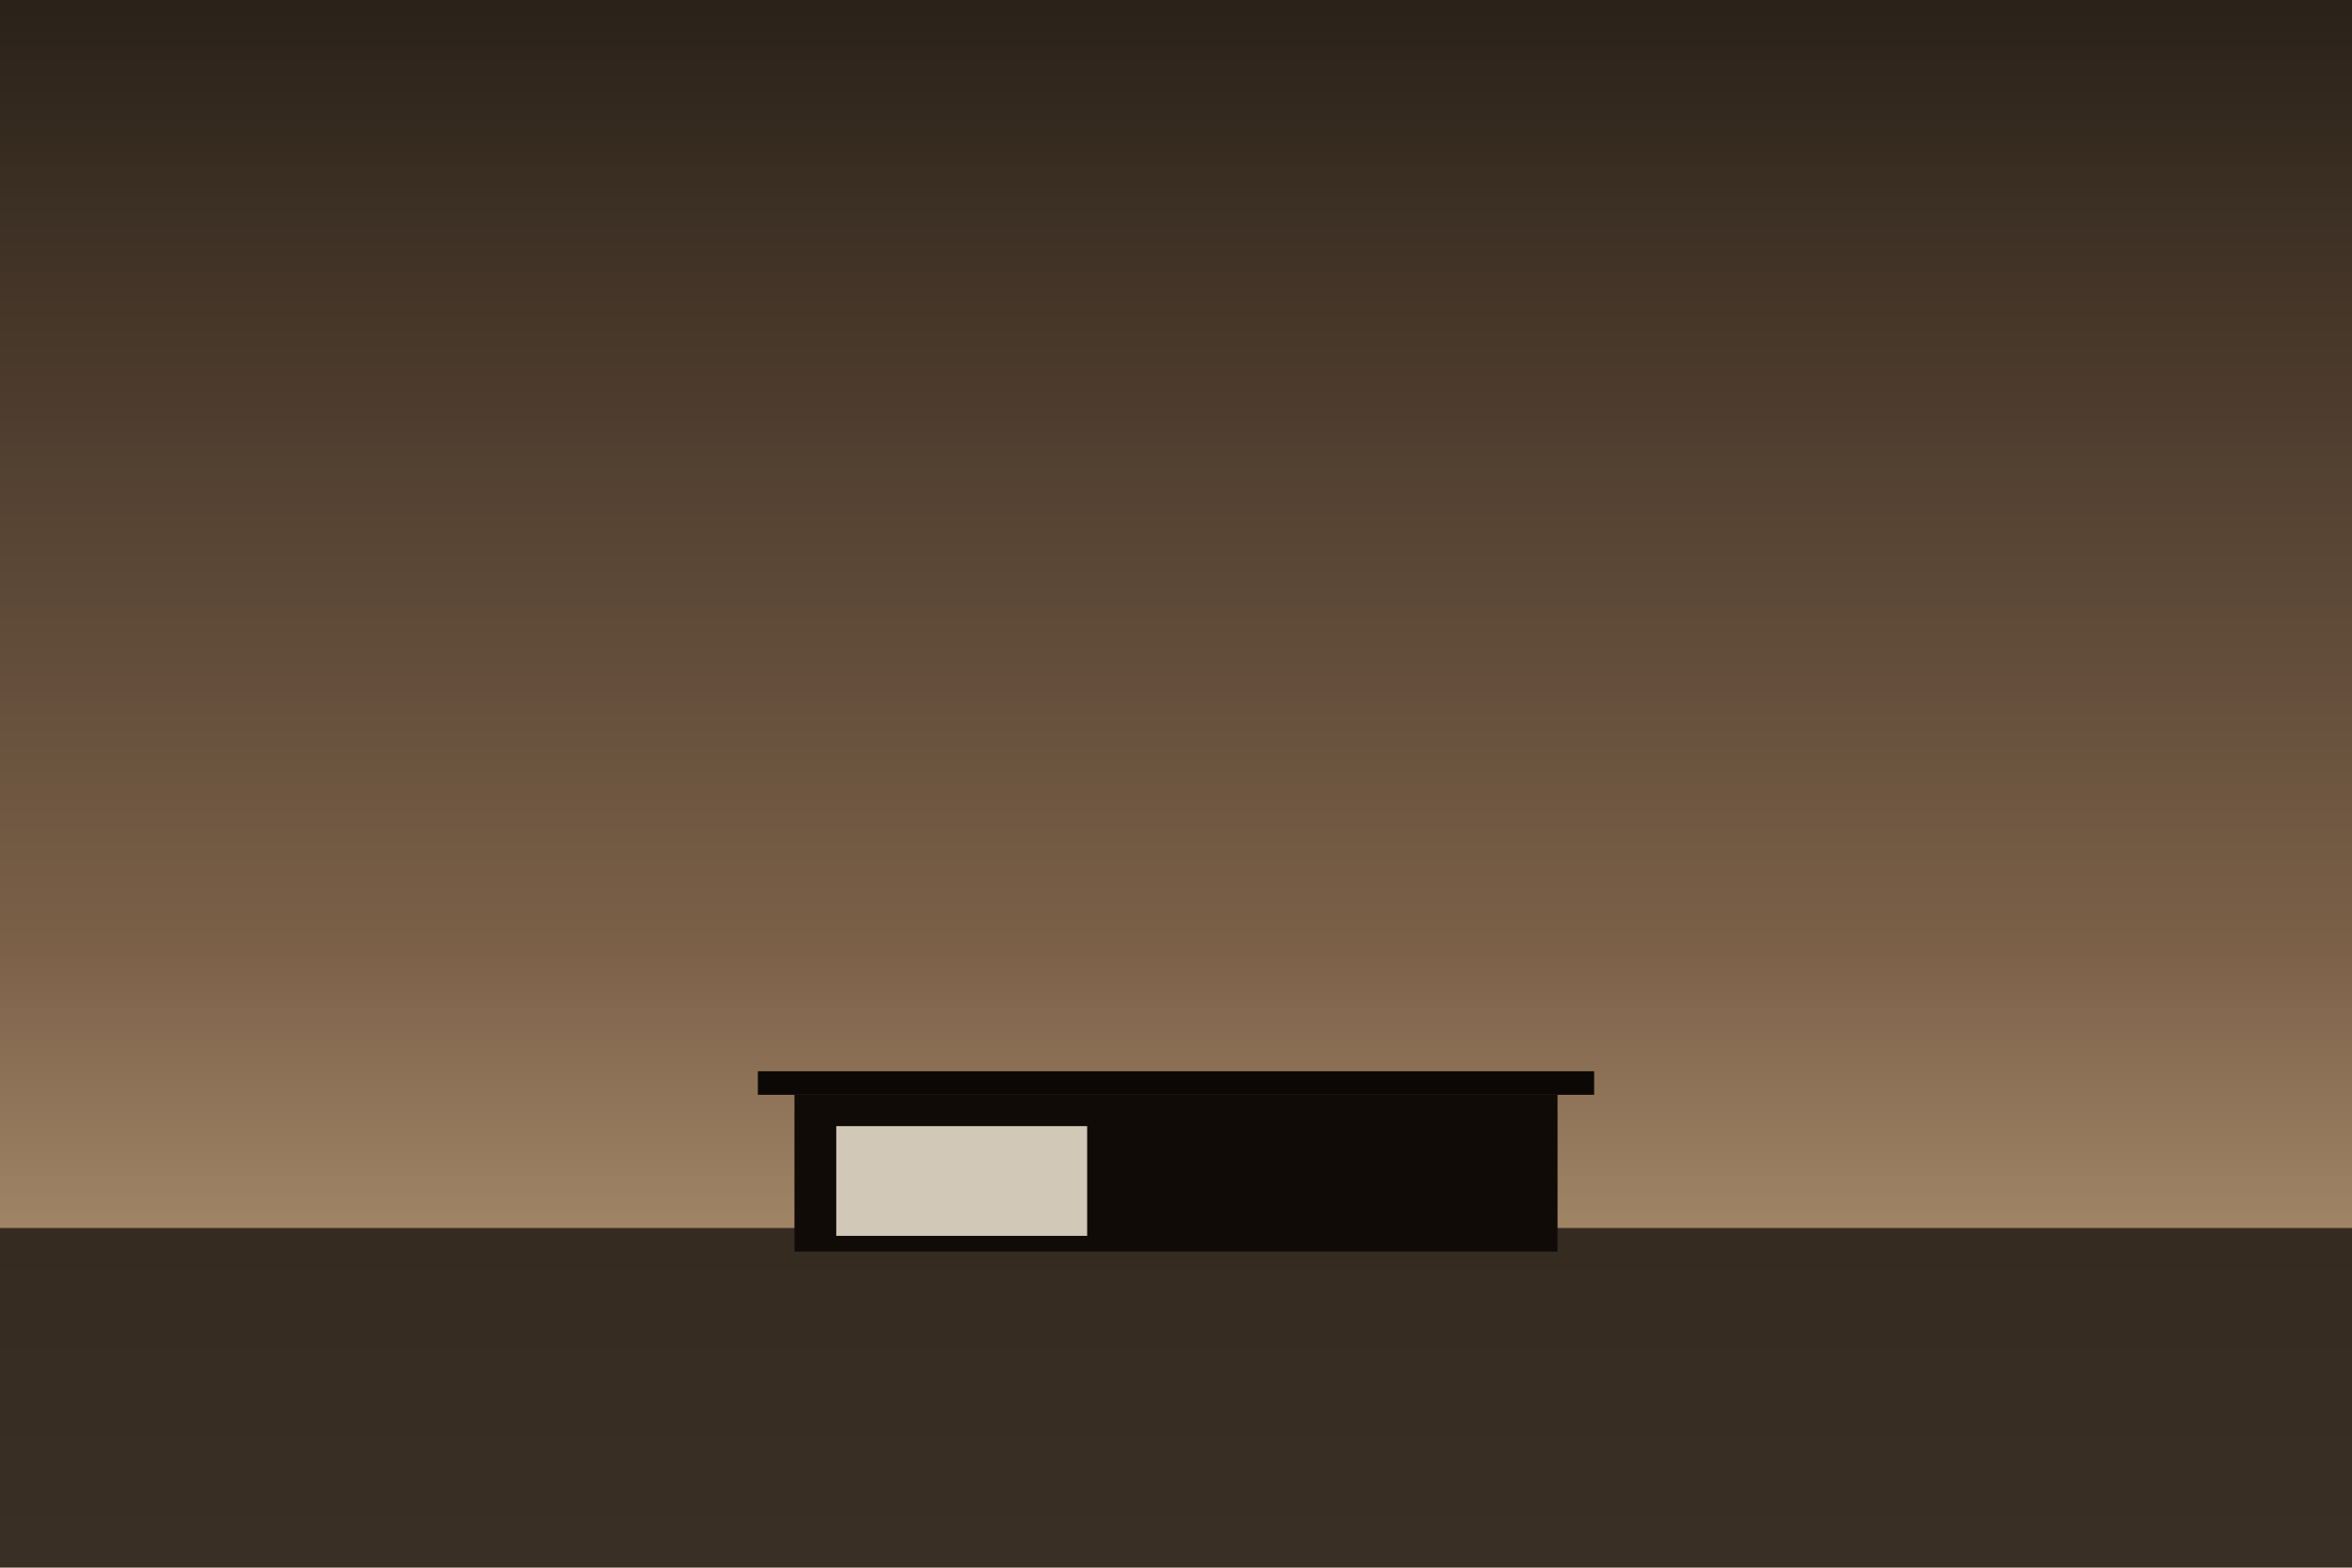
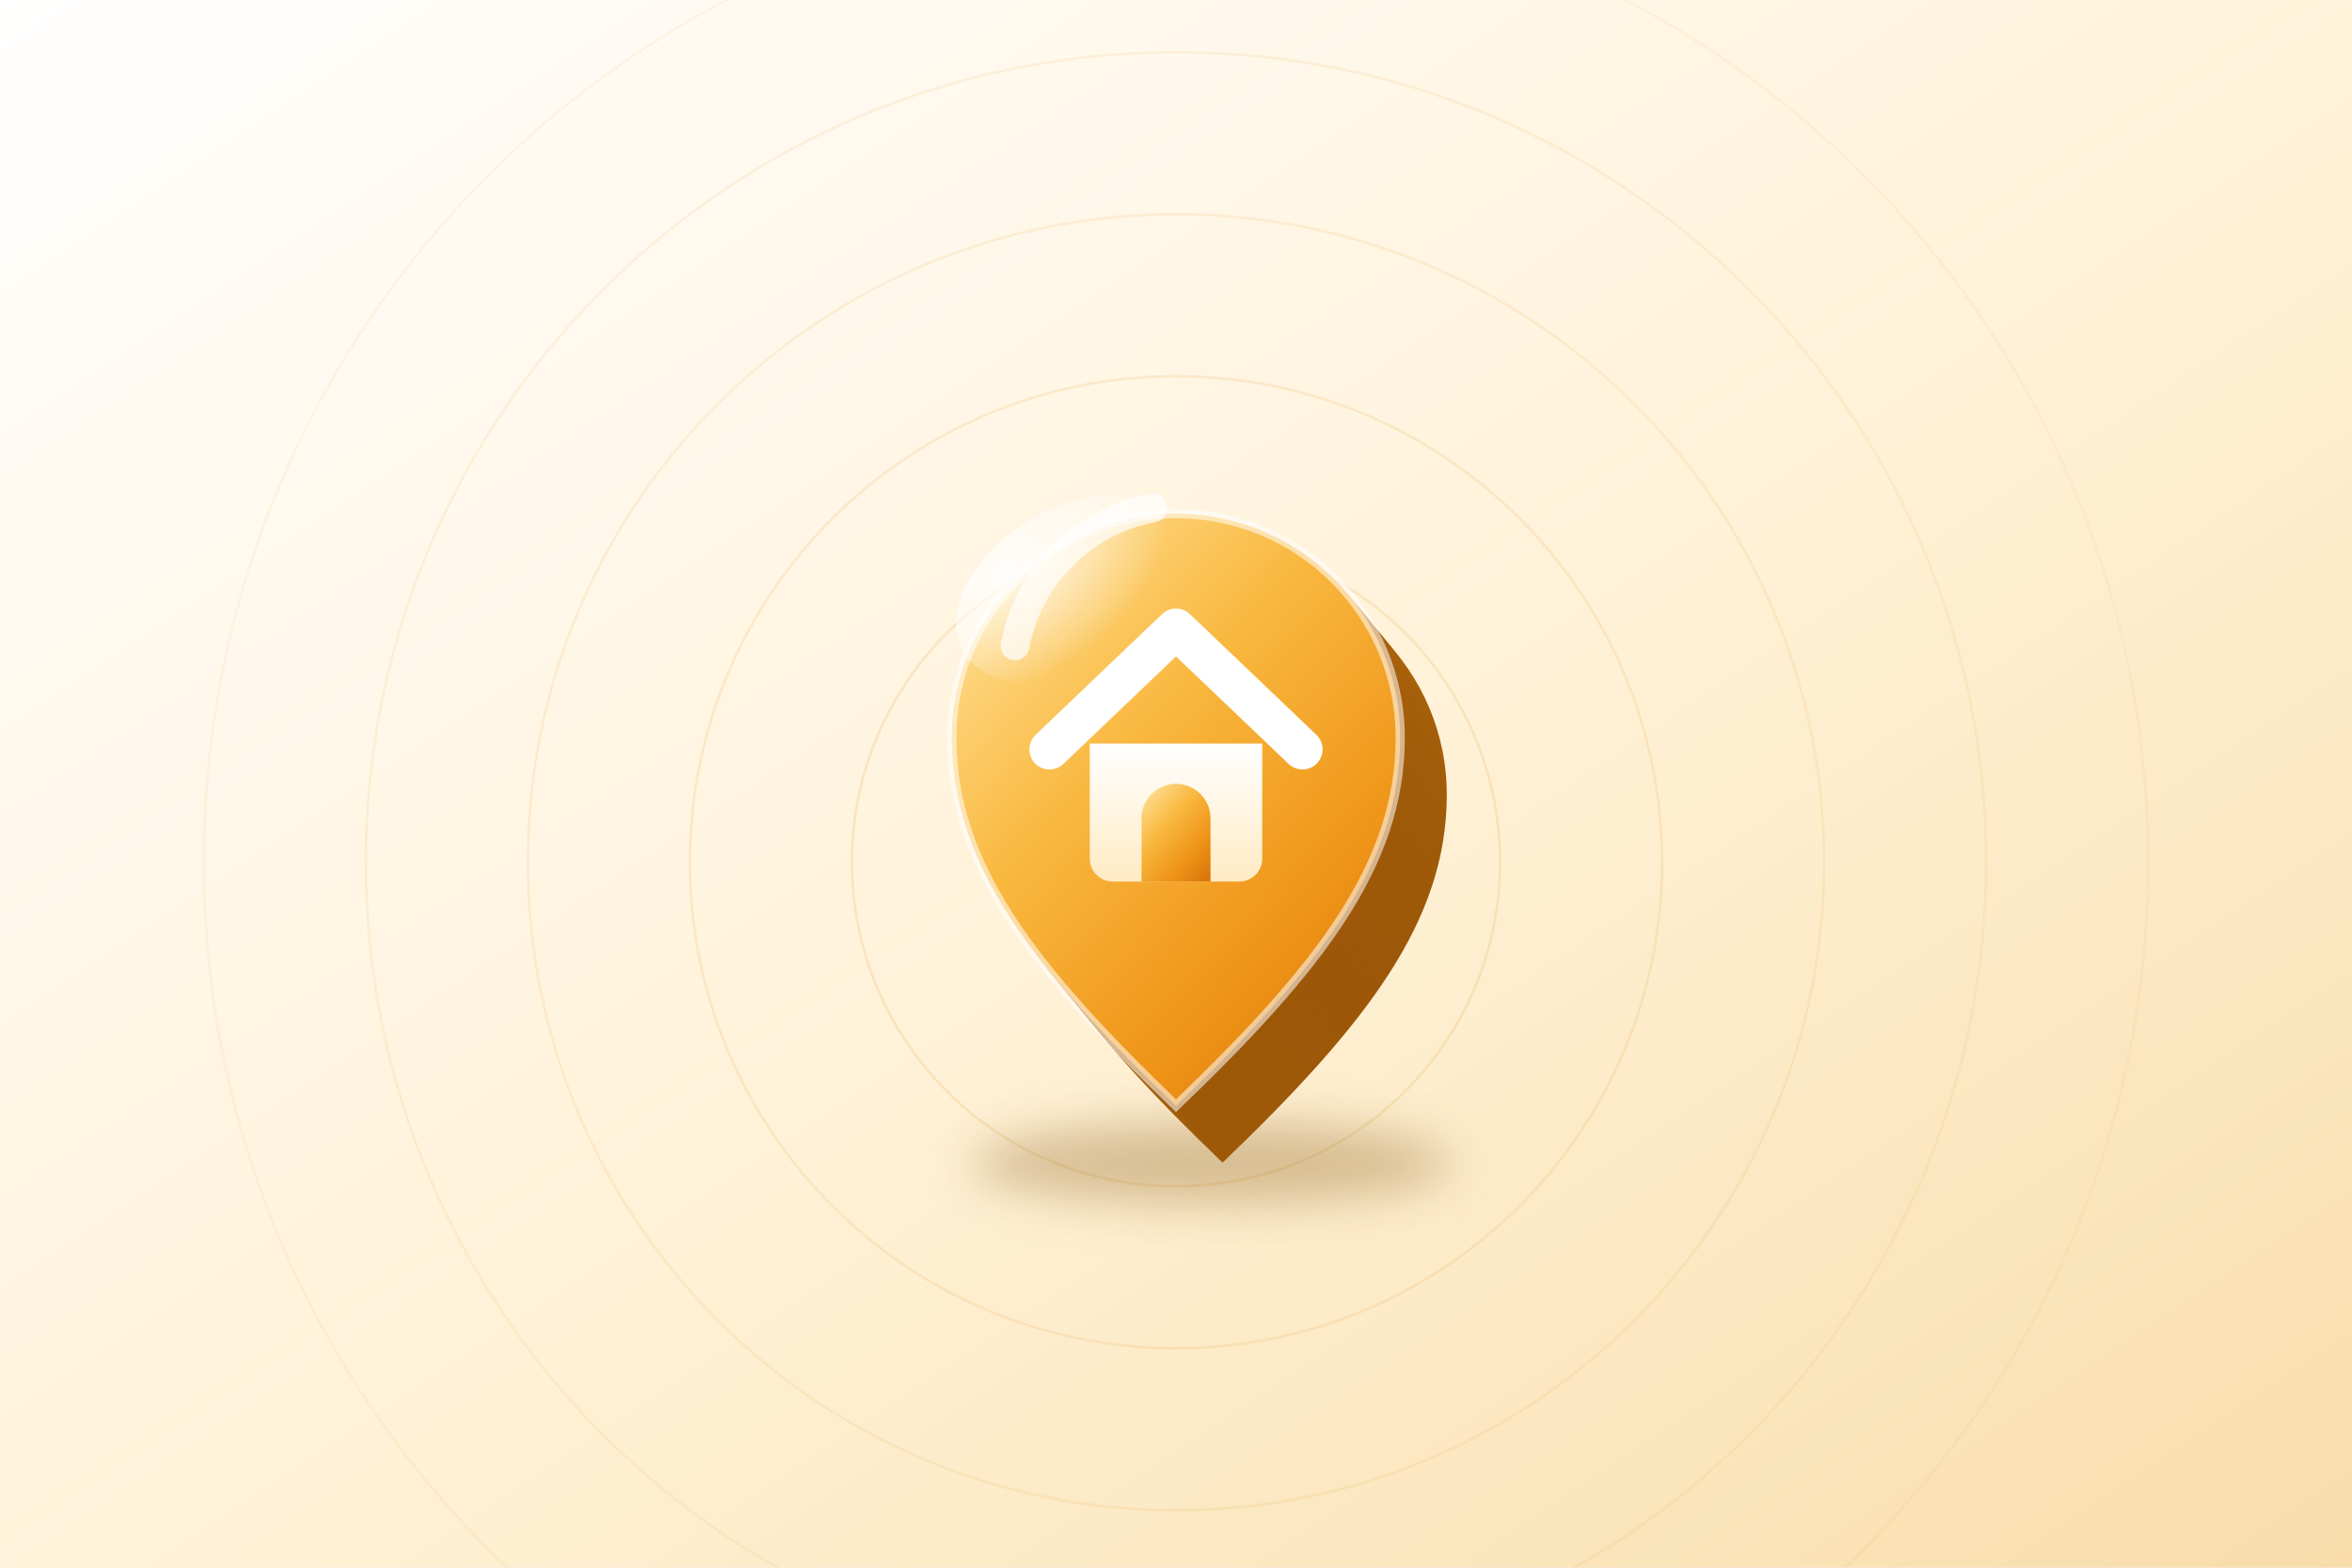
<svg xmlns="http://www.w3.org/2000/svg" viewBox="0 0 900 600" preserveAspectRatio="xMidYMid slice">
  <defs>
-     <linearGradient id="a" x1="0" y1="0" x2="0" y2="1">
-       <stop offset="0" stop-color="#2A2119" />
-       <stop offset=".6" stop-color="#7B6048" />
-       <stop offset="1" stop-color="#CDB08A" />
+     <linearGradient id="bg" x1="0" y1="0" x2="1" y2="1">
+       <stop offset="0" stop-color="#FFFFFF" />
+       <stop offset=".55" stop-color="#FFF1D6" />
+       <stop offset="1" stop-color="#F8DDAA" />
    </linearGradient>
+     <linearGradient id="gf" x1=".1" y1="0" x2=".9" y2="1">
+       <stop offset="0" stop-color="#FFE29A" />
+       <stop offset=".38" stop-color="#F9B83F" />
+       <stop offset=".75" stop-color="#EE9317" />
+       <stop offset="1" stop-color="#D9770A" />
+     </linearGradient>
+     <linearGradient id="gd" x1="0" y1="0" x2="1" y2="1">
+       <stop offset="0" stop-color="#C97A12" />
+       <stop offset="1" stop-color="#8F4E05" />
+     </linearGradient>
+     <linearGradient id="gc" x1="0" y1="0" x2="0" y2="1">
+       <stop offset="0" stop-color="#fff" />
+       <stop offset="1" stop-color="#FFEBC4" />
+     </linearGradient>
+     <radialGradient id="hl" cx=".3" cy=".2" r=".7">
+       <stop offset="0" stop-color="#fff" stop-opacity=".85" />
+       <stop offset="1" stop-color="#fff" stop-opacity="0" />
+     </radialGradient>
+     <filter id="bl" x="-30%" y="-100%" width="160%" height="300%">
+       <feGaussianBlur stdDeviation="4" />
+     </filter>
  </defs>
-   <rect width="900" height="600" fill="url(#a)" />
-   <rect y="470" width="900" height="130" fill="#2A2119" opacity=".9" />
-   <rect x="290" y="410" width="320" height="9" fill="#0B0805" />
-   <rect x="304" y="419" width="292" height="60" fill="#100B07" />
-   <rect x="320" y="431" width="96" height="42" fill="#F5E9D6" opacity=".85" />
+   <rect width="900" height="600" fill="url(#bg)" />
+   <circle cx="450" cy="330" r="62" fill="none" stroke="#E8B25A" stroke-opacity="0.25" stroke-width="1" />
+   <circle cx="450" cy="330" r="124" fill="none" stroke="#E8B25A" stroke-opacity="0.22" stroke-width="1" />
+   <circle cx="450" cy="330" r="186" fill="none" stroke="#E8B25A" stroke-opacity="0.19" stroke-width="1" />
+   <circle cx="450" cy="330" r="248" fill="none" stroke="#E8B25A" stroke-opacity="0.16" stroke-width="1" />
+   <circle cx="450" cy="330" r="310" fill="none" stroke="#E8B25A" stroke-opacity="0.13" stroke-width="1" />
+   <circle cx="450" cy="330" r="372" fill="none" stroke="#E8B25A" stroke-opacity="0.1" stroke-width="1" />
+   <g transform="translate(274 124) scale(2.2)">
+     <ellipse cx="86" cy="146" rx="42" ry="7" fill="#7a4a00" opacity=".3" filter="url(#bl)" />
+     <path d="M80 136C55 112 41 94 41 72a39 39 0 1178 0c0 22-14 40-39 64z" transform="translate(8.1 9.9)" fill="url(#gd)" />
+     <path d="M80 136C55 112 41 94 41 72a39 39 0 1178 0c0 22-14 40-39 64z" transform="translate(7.2 8.8)" fill="url(#gd)" />
+     <path d="M80 136C55 112 41 94 41 72a39 39 0 1178 0c0 22-14 40-39 64z" transform="translate(6.3 7.7)" fill="url(#gd)" />
+     <path d="M80 136C55 112 41 94 41 72a39 39 0 1178 0c0 22-14 40-39 64z" transform="translate(5.4 6.6)" fill="url(#gd)" />
+     <path d="M80 136C55 112 41 94 41 72a39 39 0 1178 0c0 22-14 40-39 64z" transform="translate(4.5 5.5)" fill="url(#gd)" />
+     <path d="M80 136C55 112 41 94 41 72a39 39 0 1178 0c0 22-14 40-39 64z" transform="translate(3.6 4.4)" fill="url(#gd)" />
+     <path d="M80 136C55 112 41 94 41 72a39 39 0 1178 0c0 22-14 40-39 64z" transform="translate(2.7 3.3)" fill="url(#gd)" />
+     <path d="M80 136C55 112 41 94 41 72a39 39 0 1178 0c0 22-14 40-39 64z" transform="translate(1.8 2.2)" fill="url(#gd)" />
+     <path d="M80 136C55 112 41 94 41 72a39 39 0 1178 0c0 22-14 40-39 64z" transform="translate(0.9 1.1)" fill="url(#gd)" />
+     <path d="M80 136C55 112 41 94 41 72a39 39 0 1178 0c0 22-14 40-39 64z" fill="url(#gf)" />
+     <path d="M80 136C55 112 41 94 41 72a39 39 0 1178 0c0 22-14 40-39 64z" fill="none" stroke="#fff" stroke-opacity=".55" stroke-width="1.6" />
+     <path d="M52 56a30 30 0 0124-24" stroke="#fff" stroke-width="5" fill="none" stroke-linecap="round" opacity=".7" />
+     <ellipse cx="62" cy="46" rx="22" ry="14" fill="url(#hl)" transform="rotate(-30 62 46)" />
+     <g transform="translate(0 -2)">
+       <path d="M58 76L80 55l22 21" fill="none" stroke="#fff" stroke-width="7" stroke-linecap="round" stroke-linejoin="round" />
+       <path d="M65 75h30v20a4 4 0 01-4 4H69a4 4 0 01-4-4z" fill="url(#gc)" />
+       <path d="M74 99V88a6 6 0 0112 0v11z" fill="url(#gf)" />
+     </g>
+   </g>
</svg>
